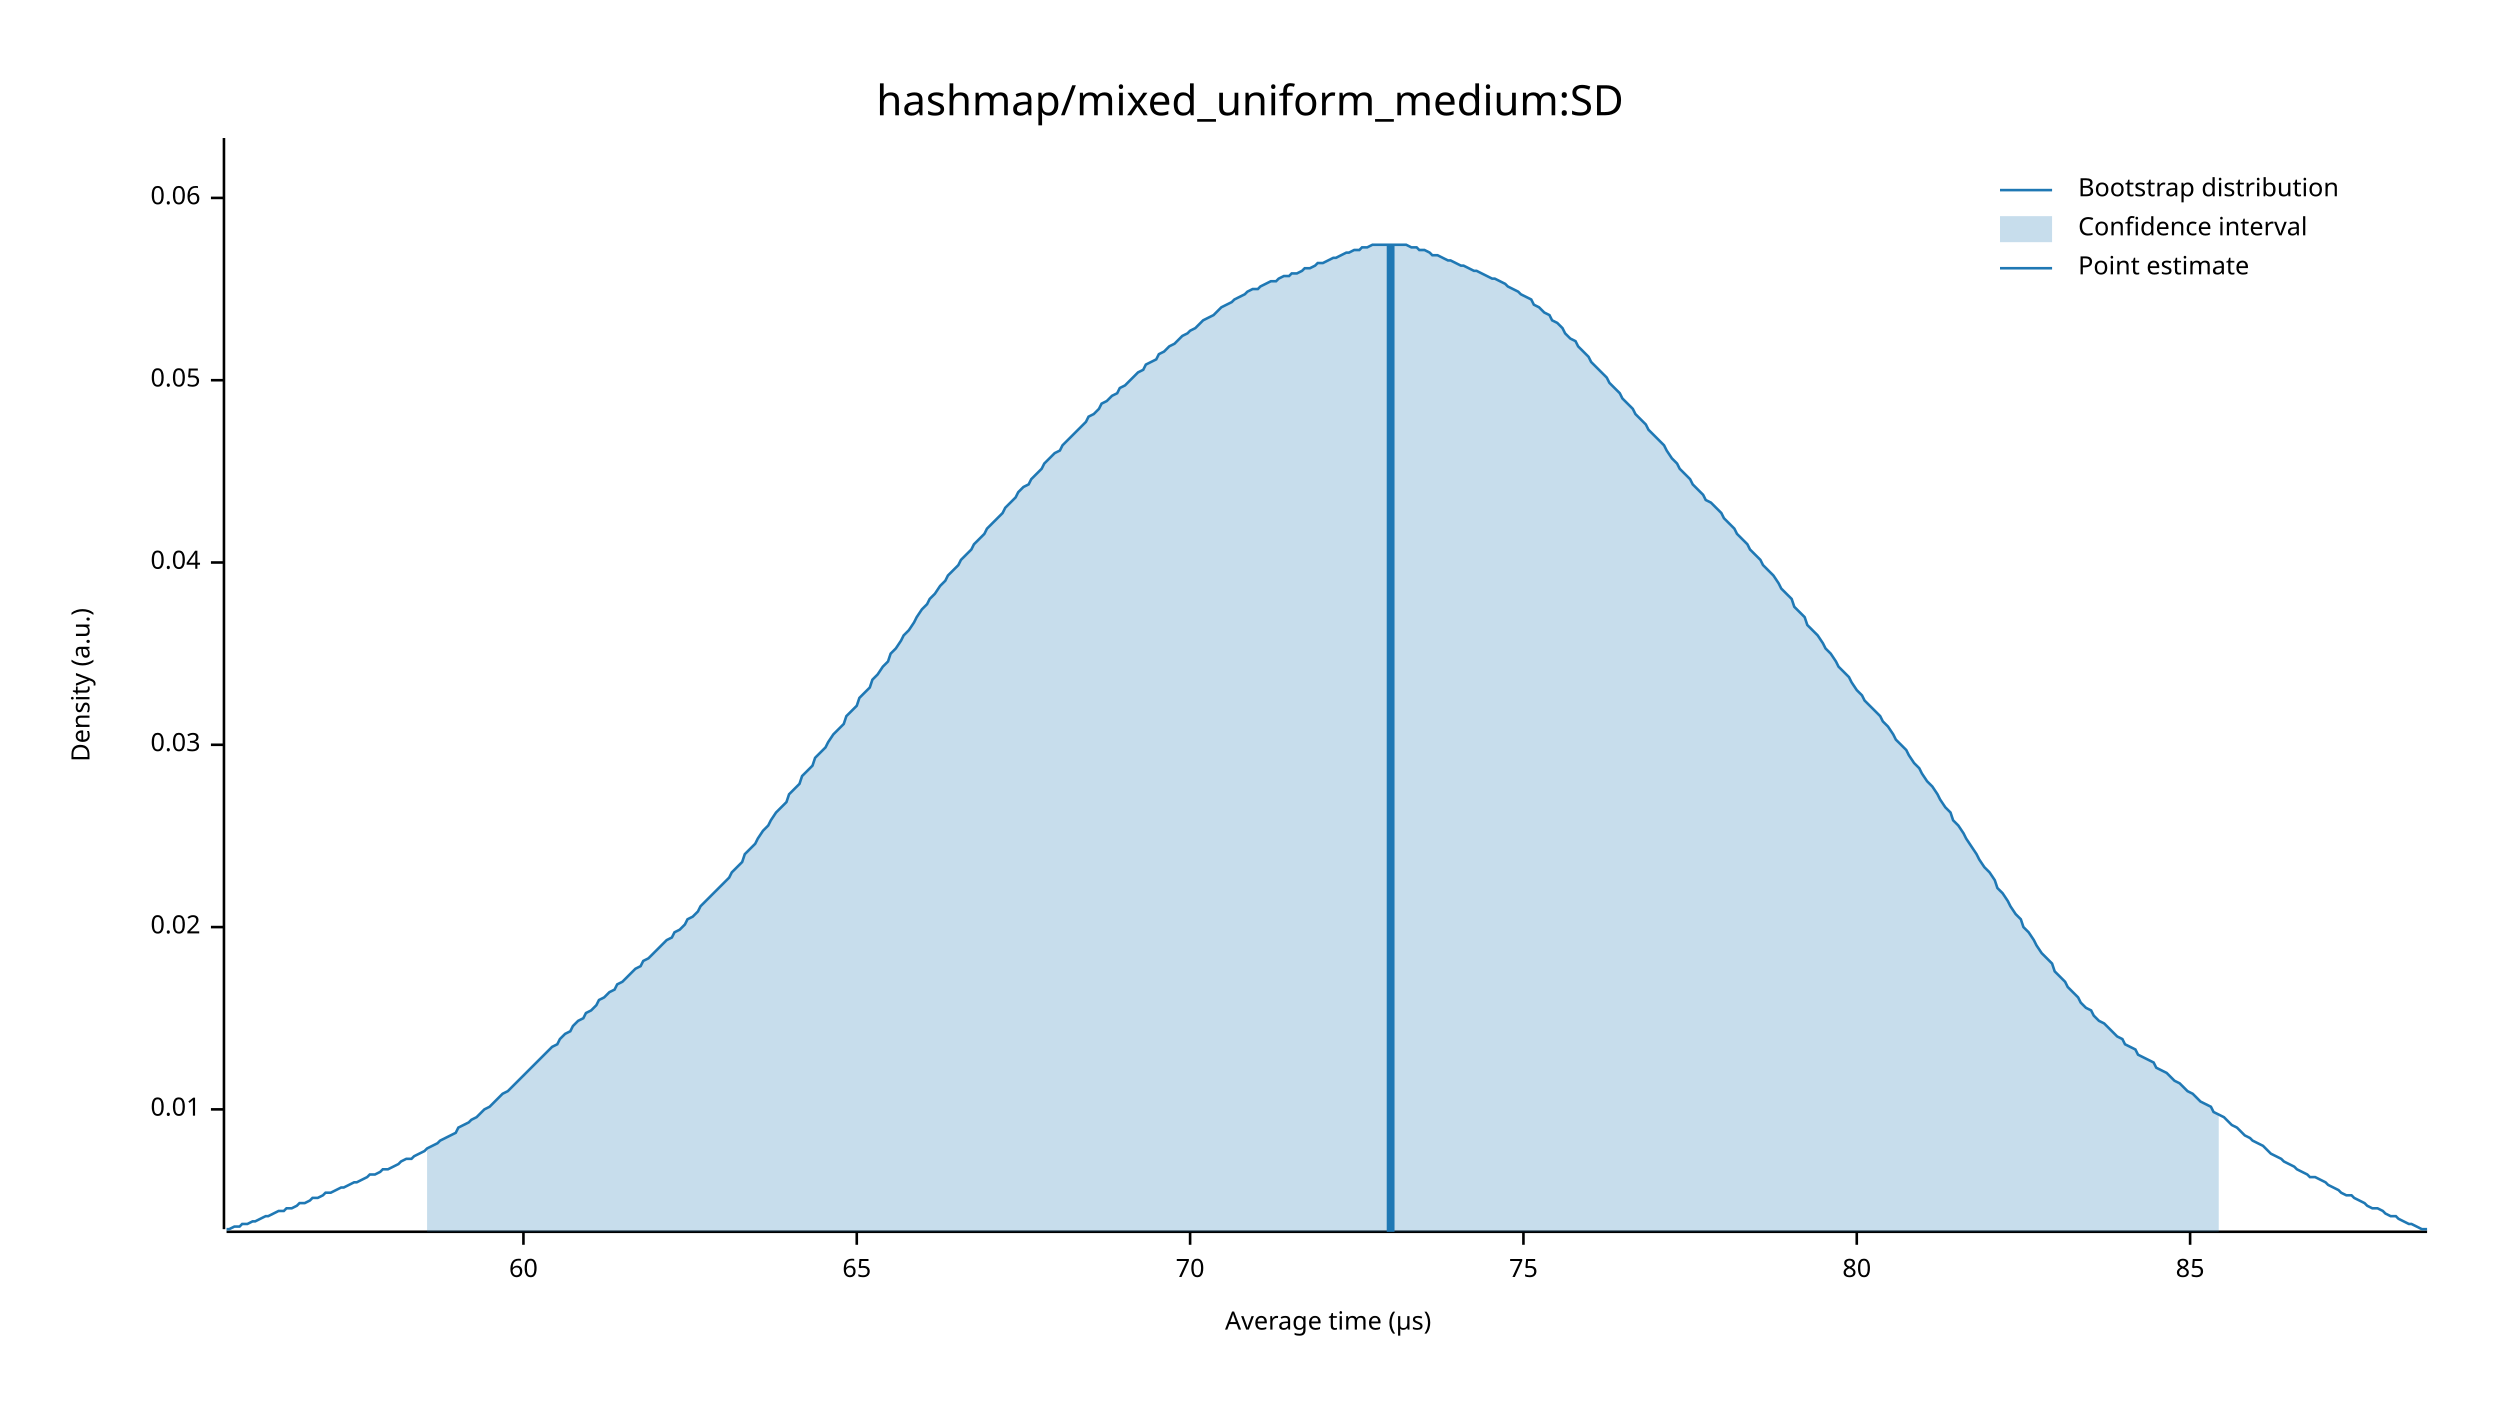
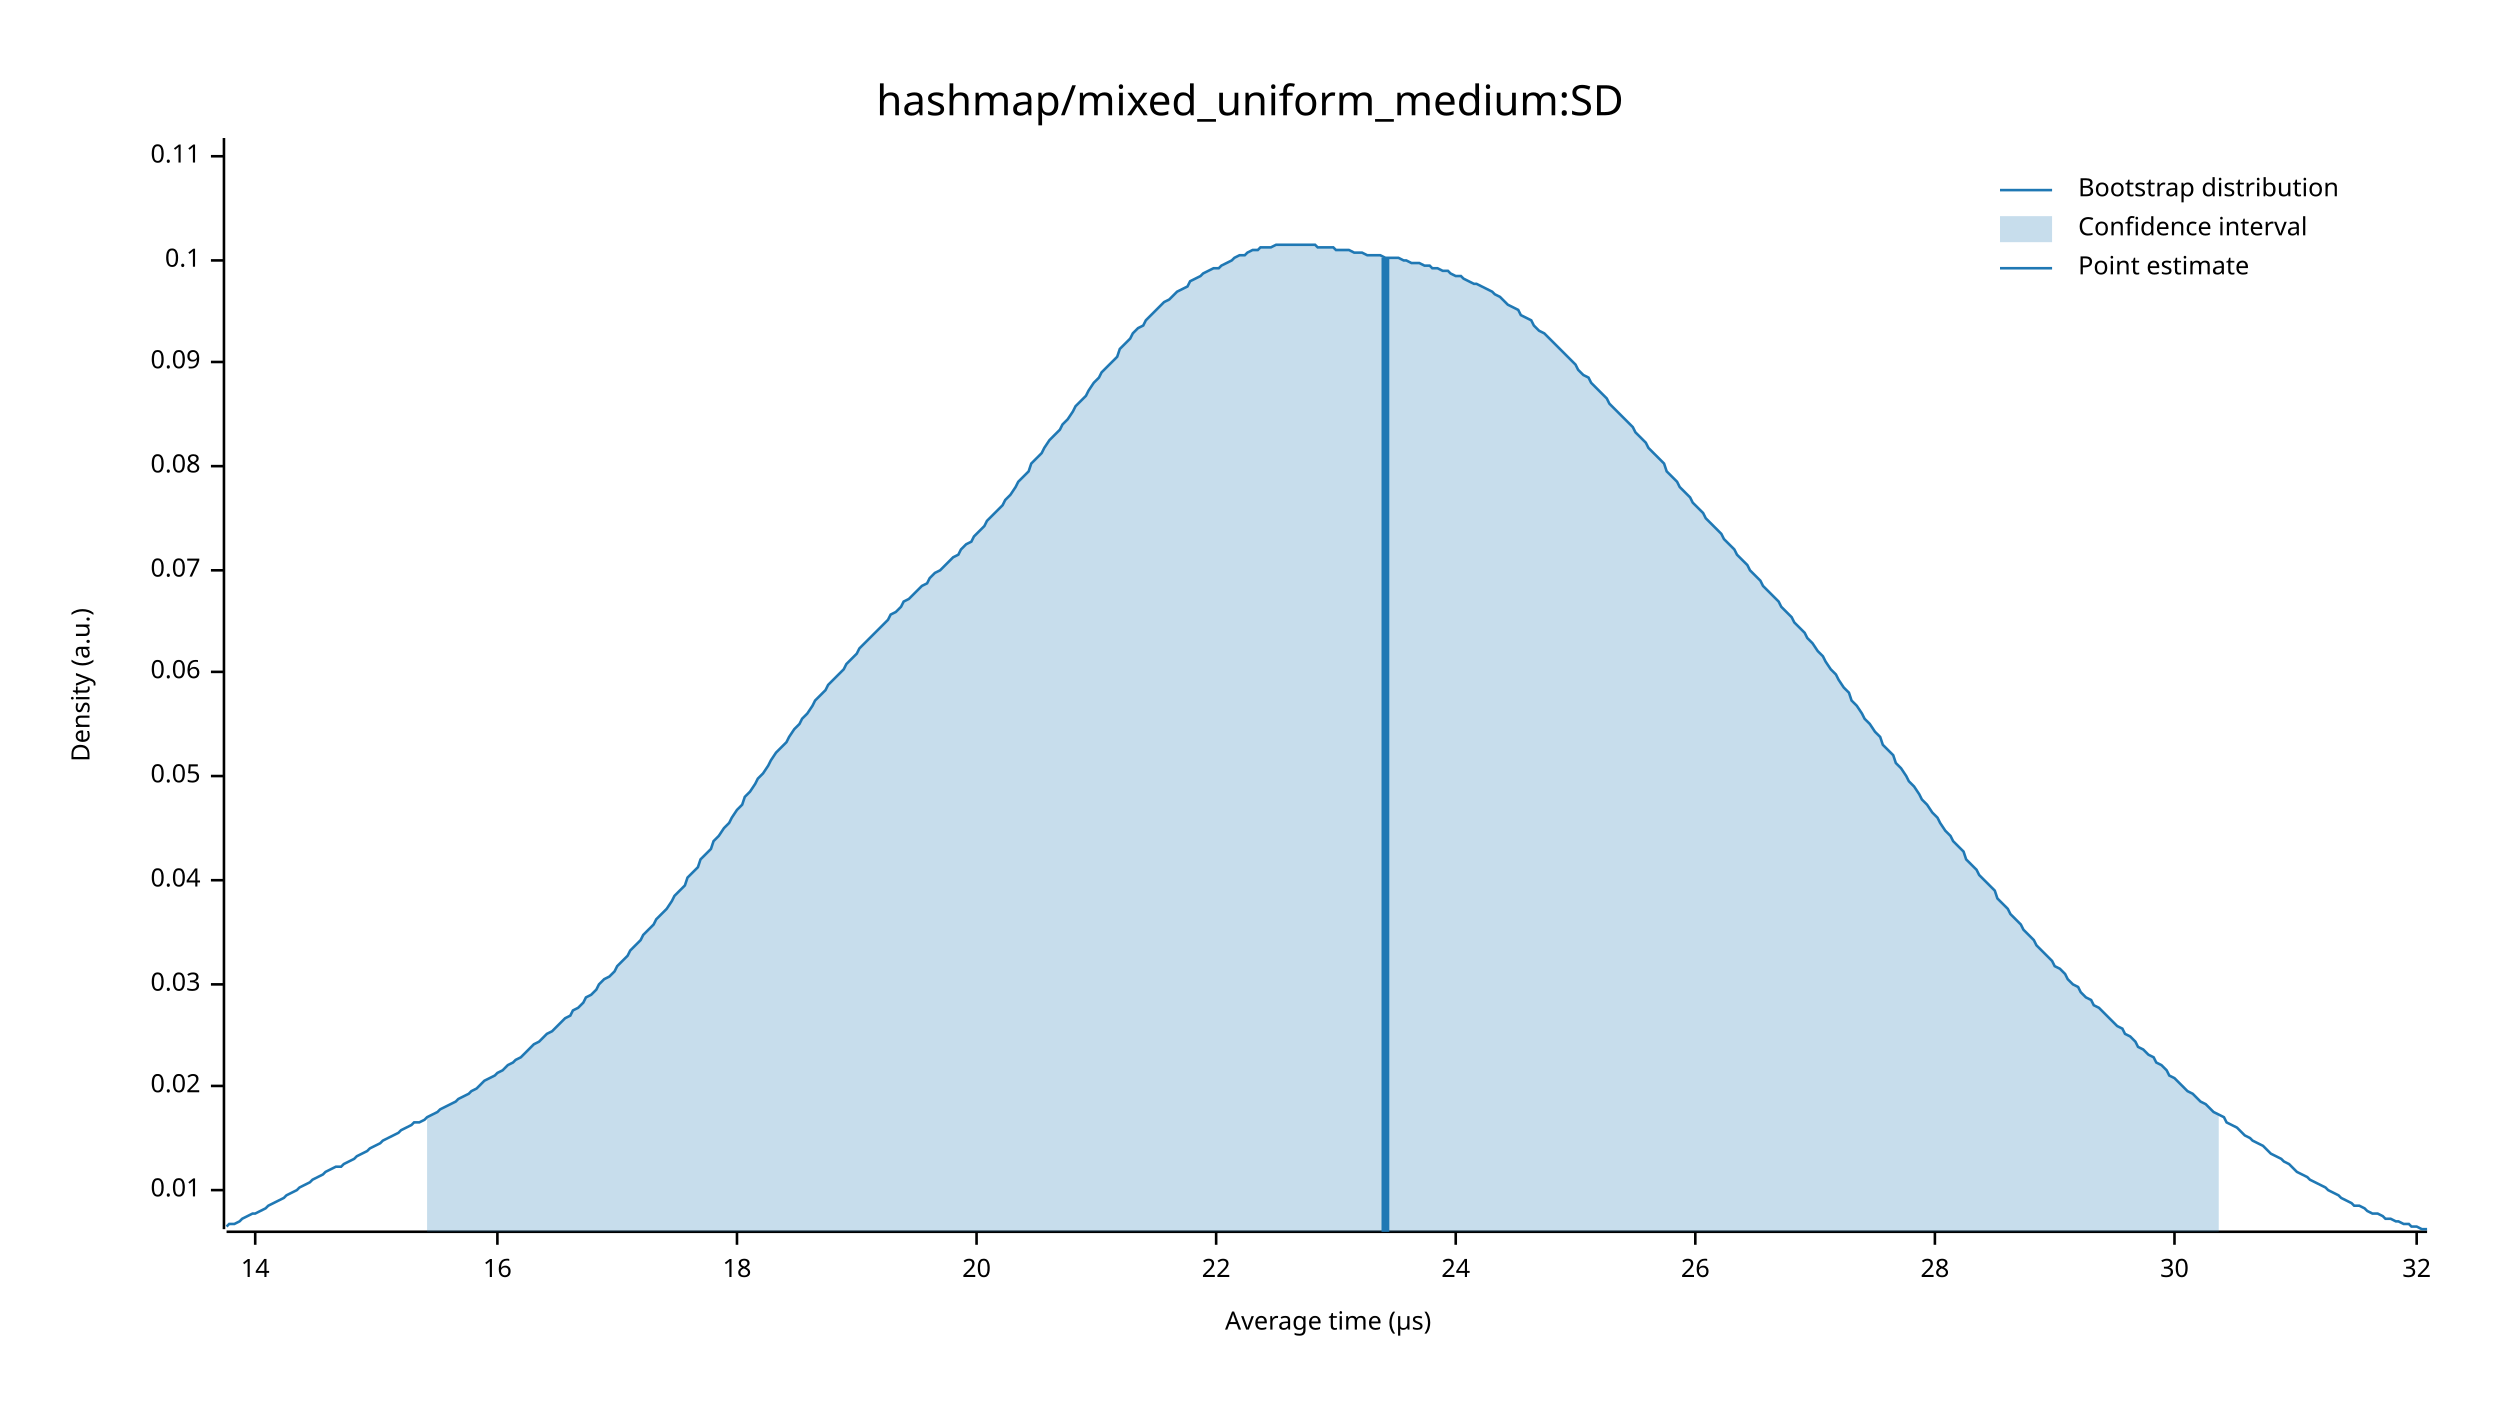
<svg xmlns="http://www.w3.org/2000/svg" width="960" height="540" viewBox="0 0 960 540">
  <text x="480" y="32" dy="0.76em" text-anchor="middle" font-family="sans-serif" font-size="16.129" opacity="1" fill="#000000">
hashmap/mixed_uniform_medium:SD
</text>
  <text x="27" y="263" dy="0.76em" text-anchor="middle" font-family="sans-serif" font-size="9.677" opacity="1" fill="#000000" transform="rotate(270, 27, 263)">
Density (a.u.)
</text>
  <text x="510" y="513" dy="-0.5ex" text-anchor="middle" font-family="sans-serif" font-size="9.677" opacity="1" fill="#000000">
Average time (µs)
</text>
  <polyline fill="none" opacity="1" stroke="#000000" stroke-width="1" points="86,53 86,472 " />
-   <text x="77" y="426" dy="0.5ex" text-anchor="end" font-family="sans-serif" font-size="9.677" opacity="1" fill="#000000">
+   <text x="77" y="457" dy="0.5ex" text-anchor="end" font-family="sans-serif" font-size="9.677" opacity="1" fill="#000000">
0.01
</text>
-   <polyline fill="none" opacity="1" stroke="#000000" stroke-width="1" points="81,426 86,426 " />
-   <text x="77" y="356" dy="0.5ex" text-anchor="end" font-family="sans-serif" font-size="9.677" opacity="1" fill="#000000">
+   <polyline fill="none" opacity="1" stroke="#000000" stroke-width="1" points="81,457 86,457 " />
+   <text x="77" y="417" dy="0.5ex" text-anchor="end" font-family="sans-serif" font-size="9.677" opacity="1" fill="#000000">
0.02
</text>
-   <polyline fill="none" opacity="1" stroke="#000000" stroke-width="1" points="81,356 86,356 " />
-   <text x="77" y="286" dy="0.5ex" text-anchor="end" font-family="sans-serif" font-size="9.677" opacity="1" fill="#000000">
+   <polyline fill="none" opacity="1" stroke="#000000" stroke-width="1" points="81,417 86,417 " />
+   <text x="77" y="378" dy="0.5ex" text-anchor="end" font-family="sans-serif" font-size="9.677" opacity="1" fill="#000000">
0.03
</text>
-   <polyline fill="none" opacity="1" stroke="#000000" stroke-width="1" points="81,286 86,286 " />
-   <text x="77" y="216" dy="0.5ex" text-anchor="end" font-family="sans-serif" font-size="9.677" opacity="1" fill="#000000">
+   <polyline fill="none" opacity="1" stroke="#000000" stroke-width="1" points="81,378 86,378 " />
+   <text x="77" y="338" dy="0.5ex" text-anchor="end" font-family="sans-serif" font-size="9.677" opacity="1" fill="#000000">
0.04
</text>
-   <polyline fill="none" opacity="1" stroke="#000000" stroke-width="1" points="81,216 86,216 " />
-   <text x="77" y="146" dy="0.5ex" text-anchor="end" font-family="sans-serif" font-size="9.677" opacity="1" fill="#000000">
+   <polyline fill="none" opacity="1" stroke="#000000" stroke-width="1" points="81,338 86,338 " />
+   <text x="77" y="298" dy="0.5ex" text-anchor="end" font-family="sans-serif" font-size="9.677" opacity="1" fill="#000000">
0.05
</text>
-   <polyline fill="none" opacity="1" stroke="#000000" stroke-width="1" points="81,146 86,146 " />
-   <text x="77" y="76" dy="0.5ex" text-anchor="end" font-family="sans-serif" font-size="9.677" opacity="1" fill="#000000">
+   <polyline fill="none" opacity="1" stroke="#000000" stroke-width="1" points="81,298 86,298 " />
+   <text x="77" y="258" dy="0.5ex" text-anchor="end" font-family="sans-serif" font-size="9.677" opacity="1" fill="#000000">
0.06
</text>
-   <polyline fill="none" opacity="1" stroke="#000000" stroke-width="1" points="81,76 86,76 " />
+   <polyline fill="none" opacity="1" stroke="#000000" stroke-width="1" points="81,258 86,258 " />
+   <text x="77" y="219" dy="0.5ex" text-anchor="end" font-family="sans-serif" font-size="9.677" opacity="1" fill="#000000">
+ 0.07
+ </text>
+   <polyline fill="none" opacity="1" stroke="#000000" stroke-width="1" points="81,219 86,219 " />
+   <text x="77" y="179" dy="0.5ex" text-anchor="end" font-family="sans-serif" font-size="9.677" opacity="1" fill="#000000">
+ 0.08
+ </text>
+   <polyline fill="none" opacity="1" stroke="#000000" stroke-width="1" points="81,179 86,179 " />
+   <text x="77" y="139" dy="0.5ex" text-anchor="end" font-family="sans-serif" font-size="9.677" opacity="1" fill="#000000">
+ 0.09
+ </text>
+   <polyline fill="none" opacity="1" stroke="#000000" stroke-width="1" points="81,139 86,139 " />
+   <text x="77" y="100" dy="0.5ex" text-anchor="end" font-family="sans-serif" font-size="9.677" opacity="1" fill="#000000">
+ 0.1
+ </text>
+   <polyline fill="none" opacity="1" stroke="#000000" stroke-width="1" points="81,100 86,100 " />
+   <text x="77" y="60" dy="0.5ex" text-anchor="end" font-family="sans-serif" font-size="9.677" opacity="1" fill="#000000">
+ 0.11
+ </text>
+   <polyline fill="none" opacity="1" stroke="#000000" stroke-width="1" points="81,60 86,60 " />
  <polyline fill="none" opacity="1" stroke="#000000" stroke-width="1" points="87,473 932,473 " />
-   <text x="201" y="483" dy="0.76em" text-anchor="middle" font-family="sans-serif" font-size="9.677" opacity="1" fill="#000000">
- 60
+   <text x="98" y="483" dy="0.76em" text-anchor="middle" font-family="sans-serif" font-size="9.677" opacity="1" fill="#000000">
+ 14
</text>
-   <polyline fill="none" opacity="1" stroke="#000000" stroke-width="1" points="201,473 201,478 " />
-   <text x="329" y="483" dy="0.76em" text-anchor="middle" font-family="sans-serif" font-size="9.677" opacity="1" fill="#000000">
- 65
+   <polyline fill="none" opacity="1" stroke="#000000" stroke-width="1" points="98,473 98,478 " />
+   <text x="191" y="483" dy="0.76em" text-anchor="middle" font-family="sans-serif" font-size="9.677" opacity="1" fill="#000000">
+ 16
</text>
-   <polyline fill="none" opacity="1" stroke="#000000" stroke-width="1" points="329,473 329,478 " />
-   <text x="457" y="483" dy="0.76em" text-anchor="middle" font-family="sans-serif" font-size="9.677" opacity="1" fill="#000000">
- 70
+   <polyline fill="none" opacity="1" stroke="#000000" stroke-width="1" points="191,473 191,478 " />
+   <text x="283" y="483" dy="0.76em" text-anchor="middle" font-family="sans-serif" font-size="9.677" opacity="1" fill="#000000">
+ 18
</text>
-   <polyline fill="none" opacity="1" stroke="#000000" stroke-width="1" points="457,473 457,478 " />
-   <text x="585" y="483" dy="0.76em" text-anchor="middle" font-family="sans-serif" font-size="9.677" opacity="1" fill="#000000">
- 75
+   <polyline fill="none" opacity="1" stroke="#000000" stroke-width="1" points="283,473 283,478 " />
+   <text x="375" y="483" dy="0.76em" text-anchor="middle" font-family="sans-serif" font-size="9.677" opacity="1" fill="#000000">
+ 20
</text>
-   <polyline fill="none" opacity="1" stroke="#000000" stroke-width="1" points="585,473 585,478 " />
-   <text x="713" y="483" dy="0.76em" text-anchor="middle" font-family="sans-serif" font-size="9.677" opacity="1" fill="#000000">
- 80
+   <polyline fill="none" opacity="1" stroke="#000000" stroke-width="1" points="375,473 375,478 " />
+   <text x="467" y="483" dy="0.76em" text-anchor="middle" font-family="sans-serif" font-size="9.677" opacity="1" fill="#000000">
+ 22
</text>
-   <polyline fill="none" opacity="1" stroke="#000000" stroke-width="1" points="713,473 713,478 " />
-   <text x="841" y="483" dy="0.76em" text-anchor="middle" font-family="sans-serif" font-size="9.677" opacity="1" fill="#000000">
- 85
+   <polyline fill="none" opacity="1" stroke="#000000" stroke-width="1" points="467,473 467,478 " />
+   <text x="559" y="483" dy="0.76em" text-anchor="middle" font-family="sans-serif" font-size="9.677" opacity="1" fill="#000000">
+ 24
</text>
-   <polyline fill="none" opacity="1" stroke="#000000" stroke-width="1" points="841,473 841,478 " />
-   <polyline fill="none" opacity="1" stroke="#1F78B4" stroke-width="1" points="87,472 88,472 90,471 92,471 93,470 95,470 97,469 98,469 100,468 102,467 103,467 105,466 107,465 109,465 110,464 112,464 114,463 115,462 117,462 119,461 120,460 122,460 124,459 125,458 127,458 129,457 131,456 132,456 134,455 136,454 137,454 139,453 141,452 142,451 144,451 146,450 147,449 149,449 151,448 153,447 154,446 156,445 158,445 159,444 161,443 163,442 164,441 166,440 168,439 169,438 171,437 173,436 175,435 176,433 178,432 180,431 181,430 183,429 185,427 186,426 188,425 190,423 191,422 193,420 195,419 197,417 198,416 200,414 202,412 203,411 205,409 207,407 208,406 210,404 212,402 214,401 215,399 217,397 219,396 220,394 222,392 224,391 225,389 227,388 229,386 230,384 232,383 234,381 236,380 237,378 239,377 241,375 242,374 244,372 246,371 247,369 249,368 251,366 252,365 254,363 256,361 258,360 259,358 261,357 263,355 264,353 266,352 268,350 269,348 271,346 273,344 274,343 276,341 278,339 280,337 281,335 283,333 285,331 286,328 288,326 290,324 291,322 293,319 295,317 296,315 298,312 300,310 302,308 303,305 305,303 307,301 308,298 310,296 312,294 313,291 315,289 317,287 318,285 320,282 322,280 324,278 325,275 327,273 329,271 330,268 332,266 334,264 335,261 337,259 339,256 341,254 342,251 344,249 346,246 347,244 349,242 351,239 352,237 354,234 356,232 357,230 359,228 361,225 363,223 364,221 366,219 368,217 369,215 371,213 373,211 374,209 376,207 378,205 379,203 381,201 383,199 385,197 386,195 388,193 390,191 391,189 393,187 395,186 396,184 398,182 400,180 401,178 403,176 405,174 407,173 408,171 410,169 412,167 413,166 415,164 417,162 418,160 420,159 422,157 423,155 425,154 427,152 429,151 430,149 432,148 434,146 435,145 437,143 439,142 440,140 442,139 444,138 445,136 447,135 449,133 451,132 452,131 454,129 456,128 457,127 459,126 461,124 462,123 464,122 466,121 468,119 469,118 471,117 473,116 474,115 476,114 478,113 479,112 481,111 483,111 484,110 486,109 488,108 490,108 491,107 493,106 495,106 496,105 498,105 500,104 501,103 503,103 505,102 506,101 508,101 510,100 512,99 513,99 515,98 517,97 518,97 520,96 522,96 523,95 525,95 527,94 528,94 530,94 532,94 534,94 535,94 537,94 539,94 540,94 542,95 544,95 545,96 547,96 549,97 550,98 552,98 554,99 556,100 557,100 559,101 561,102 562,102 564,103 566,104 567,104 569,105 571,106 573,107 574,107 576,108 578,109 579,110 581,111 583,112 584,113 586,114 588,115 589,117 591,118 593,120 595,121 596,123 598,124 600,126 601,128 603,130 605,131 606,133 608,135 610,137 611,139 613,141 615,143 617,145 618,147 620,149 622,151 623,153 625,155 627,157 628,159 630,161 632,163 633,165 635,167 637,169 639,171 640,173 642,176 644,178 645,180 647,182 649,184 650,186 652,188 654,190 655,192 657,193 659,195 661,197 662,199 664,201 666,203 667,205 669,207 671,209 672,211 674,213 676,215 677,217 679,219 681,221 683,224 684,226 686,228 688,230 689,233 691,235 693,237 694,240 696,242 698,244 700,247 701,249 703,251 705,254 706,256 708,258 710,260 711,262 713,265 715,267 716,269 718,271 720,273 722,275 723,277 725,279 727,282 728,284 730,286 732,288 733,290 735,293 737,295 738,297 740,300 742,302 744,305 745,307 747,310 749,312 750,315 752,317 754,320 755,322 757,325 759,328 760,330 762,333 764,335 766,338 767,341 769,343 771,346 772,348 774,351 776,353 777,356 779,358 781,361 782,363 784,366 786,368 788,370 789,373 791,375 793,377 794,379 796,381 798,383 799,385 801,387 803,388 804,390 806,392 808,393 810,395 811,396 813,398 815,399 816,401 818,402 820,403 821,405 823,406 825,407 827,408 828,410 830,411 832,412 833,413 835,415 837,416 838,417 840,419 842,420 843,421 845,423 847,424 849,425 850,427 852,428 854,429 855,430 857,432 859,433 860,434 862,436 864,437 865,438 867,439 869,440 871,442 872,443 874,444 876,445 877,446 879,447 881,448 882,449 884,450 886,451 887,452 889,452 891,453 893,454 894,455 896,456 898,457 899,458 901,459 903,459 904,460 906,461 908,462 909,463 911,464 913,464 915,465 916,466 918,467 920,467 921,468 923,469 925,470 926,470 928,471 930,472 932,472 " />
-   <polygon opacity="0.25" fill="#1F78B4" points="164,441 166,440 168,439 169,438 171,437 173,436 175,435 176,433 178,432 180,431 181,430 183,429 185,427 186,426 188,425 190,423 191,422 193,420 195,419 197,417 198,416 200,414 202,412 203,411 205,409 207,407 208,406 210,404 212,402 214,401 215,399 217,397 219,396 220,394 222,392 224,391 225,389 227,388 229,386 230,384 232,383 234,381 236,380 237,378 239,377 241,375 242,374 244,372 246,371 247,369 249,368 251,366 252,365 254,363 256,361 258,360 259,358 261,357 263,355 264,353 266,352 268,350 269,348 271,346 273,344 274,343 276,341 278,339 280,337 281,335 283,333 285,331 286,328 288,326 290,324 291,322 293,319 295,317 296,315 298,312 300,310 302,308 303,305 305,303 307,301 308,298 310,296 312,294 313,291 315,289 317,287 318,285 320,282 322,280 324,278 325,275 327,273 329,271 330,268 332,266 334,264 335,261 337,259 339,256 341,254 342,251 344,249 346,246 347,244 349,242 351,239 352,237 354,234 356,232 357,230 359,228 361,225 363,223 364,221 366,219 368,217 369,215 371,213 373,211 374,209 376,207 378,205 379,203 381,201 383,199 385,197 386,195 388,193 390,191 391,189 393,187 395,186 396,184 398,182 400,180 401,178 403,176 405,174 407,173 408,171 410,169 412,167 413,166 415,164 417,162 418,160 420,159 422,157 423,155 425,154 427,152 429,151 430,149 432,148 434,146 435,145 437,143 439,142 440,140 442,139 444,138 445,136 447,135 449,133 451,132 452,131 454,129 456,128 457,127 459,126 461,124 462,123 464,122 466,121 468,119 469,118 471,117 473,116 474,115 476,114 478,113 479,112 481,111 483,111 484,110 486,109 488,108 490,108 491,107 493,106 495,106 496,105 498,105 500,104 501,103 503,103 505,102 506,101 508,101 510,100 512,99 513,99 515,98 517,97 518,97 520,96 522,96 523,95 525,95 527,94 528,94 530,94 532,94 534,94 535,94 537,94 539,94 540,94 542,95 544,95 545,96 547,96 549,97 550,98 552,98 554,99 556,100 557,100 559,101 561,102 562,102 564,103 566,104 567,104 569,105 571,106 573,107 574,107 576,108 578,109 579,110 581,111 583,112 584,113 586,114 588,115 589,117 591,118 593,120 595,121 596,123 598,124 600,126 601,128 603,130 605,131 606,133 608,135 610,137 611,139 613,141 615,143 617,145 618,147 620,149 622,151 623,153 625,155 627,157 628,159 630,161 632,163 633,165 635,167 637,169 639,171 640,173 642,176 644,178 645,180 647,182 649,184 650,186 652,188 654,190 655,192 657,193 659,195 661,197 662,199 664,201 666,203 667,205 669,207 671,209 672,211 674,213 676,215 677,217 679,219 681,221 683,224 684,226 686,228 688,230 689,233 691,235 693,237 694,240 696,242 698,244 700,247 701,249 703,251 705,254 706,256 708,258 710,260 711,262 713,265 715,267 716,269 718,271 720,273 722,275 723,277 725,279 727,282 728,284 730,286 732,288 733,290 735,293 737,295 738,297 740,300 742,302 744,305 745,307 747,310 749,312 750,315 752,317 754,320 755,322 757,325 759,328 760,330 762,333 764,335 766,338 767,341 769,343 771,346 772,348 774,351 776,353 777,356 779,358 781,361 782,363 784,366 786,368 788,370 789,373 791,375 793,377 794,379 796,381 798,383 799,385 801,387 803,388 804,390 806,392 808,393 810,395 811,396 813,398 815,399 816,401 818,402 820,403 821,405 823,406 825,407 827,408 828,410 830,411 832,412 833,413 835,415 837,416 838,417 840,419 842,420 843,421 845,423 847,424 849,425 850,427 852,428 852,473 164,473 " />
-   <polyline fill="none" opacity="1" stroke="#1F78B4" stroke-width="3" points="534,473 534,94 " />
+   <polyline fill="none" opacity="1" stroke="#000000" stroke-width="1" points="559,473 559,478 " />
+   <text x="651" y="483" dy="0.76em" text-anchor="middle" font-family="sans-serif" font-size="9.677" opacity="1" fill="#000000">
+ 26
+ </text>
+   <polyline fill="none" opacity="1" stroke="#000000" stroke-width="1" points="651,473 651,478 " />
+   <text x="743" y="483" dy="0.76em" text-anchor="middle" font-family="sans-serif" font-size="9.677" opacity="1" fill="#000000">
+ 28
+ </text>
+   <polyline fill="none" opacity="1" stroke="#000000" stroke-width="1" points="743,473 743,478 " />
+   <text x="835" y="483" dy="0.76em" text-anchor="middle" font-family="sans-serif" font-size="9.677" opacity="1" fill="#000000">
+ 30
+ </text>
+   <polyline fill="none" opacity="1" stroke="#000000" stroke-width="1" points="835,473 835,478 " />
+   <text x="928" y="483" dy="0.76em" text-anchor="middle" font-family="sans-serif" font-size="9.677" opacity="1" fill="#000000">
+ 32
+ </text>
+   <polyline fill="none" opacity="1" stroke="#000000" stroke-width="1" points="928,473 928,478 " />
+   <polyline fill="none" opacity="1" stroke="#1F78B4" stroke-width="1" points="87,471 88,470 90,470 92,469 93,468 95,467 97,466 98,466 100,465 102,464 103,463 105,462 107,461 109,460 110,459 112,458 114,457 115,456 117,455 119,454 120,453 122,452 124,451 125,450 127,449 129,448 131,448 132,447 134,446 136,445 137,444 139,443 141,442 142,441 144,440 146,439 147,438 149,437 151,436 153,435 154,434 156,433 158,432 159,431 161,431 163,430 164,429 166,428 168,427 169,426 171,425 173,424 175,423 176,422 178,421 180,420 181,419 183,418 185,416 186,415 188,414 190,413 191,412 193,411 195,409 197,408 198,407 200,406 202,404 203,403 205,401 207,400 208,399 210,397 212,396 214,394 215,393 217,391 219,390 220,388 222,387 224,385 225,383 227,382 229,380 230,378 232,376 234,375 236,373 237,371 239,369 241,367 242,365 244,363 246,361 247,359 249,357 251,355 252,353 254,351 256,349 258,346 259,344 261,342 263,340 264,337 266,335 268,333 269,330 271,328 273,326 274,323 276,321 278,318 280,316 281,314 283,311 285,309 286,306 288,304 290,301 291,299 293,297 295,294 296,292 298,289 300,287 302,285 303,283 305,280 307,278 308,276 310,274 312,271 313,269 315,267 317,265 318,263 320,261 322,259 324,257 325,255 327,253 329,251 330,249 332,247 334,245 335,244 337,242 339,240 341,238 342,236 344,235 346,233 347,231 349,230 351,228 352,227 354,225 356,224 357,222 359,220 361,219 363,217 364,216 366,214 368,213 369,211 371,209 373,208 374,206 376,204 378,202 379,200 381,198 383,196 385,194 386,192 388,190 390,187 391,185 393,183 395,181 396,178 398,176 400,174 401,172 403,169 405,167 407,165 408,163 410,161 412,158 413,156 415,154 417,152 418,150 420,147 422,145 423,143 425,141 427,139 429,137 430,134 432,132 434,130 435,128 437,126 439,125 440,123 442,121 444,119 445,118 447,116 449,115 451,113 452,112 454,111 456,110 457,108 459,107 461,106 462,105 464,104 466,103 468,103 469,102 471,101 473,100 474,99 476,98 478,98 479,97 481,96 483,96 484,95 486,95 488,95 490,94 491,94 493,94 495,94 496,94 498,94 500,94 501,94 503,94 505,94 506,95 508,95 510,95 512,95 513,96 515,96 517,96 518,96 520,97 522,97 523,97 525,98 527,98 528,98 530,98 532,99 534,99 535,99 537,99 539,100 540,100 542,101 544,101 545,101 547,102 549,102 550,103 552,103 554,104 556,104 557,105 559,106 561,106 562,107 564,108 566,109 567,109 569,110 571,111 573,112 574,113 576,114 578,116 579,117 581,118 583,119 584,121 586,122 588,123 589,125 591,127 593,128 595,130 596,131 598,133 600,135 601,136 603,138 605,140 606,142 608,144 610,145 611,147 613,149 615,151 617,153 618,155 620,157 622,159 623,160 625,162 627,164 628,166 630,168 632,170 633,172 635,174 637,176 639,178 640,181 642,183 644,185 645,187 647,189 649,191 650,193 652,195 654,197 655,199 657,201 659,203 661,205 662,207 664,209 666,211 667,213 669,215 671,217 672,219 674,221 676,223 677,225 679,227 681,229 683,231 684,233 686,235 688,237 689,239 691,241 693,243 694,245 696,247 698,250 700,252 701,254 703,257 705,259 706,261 708,264 710,266 711,269 713,271 715,274 716,276 718,278 720,281 722,283 723,286 725,288 727,290 728,293 730,295 732,298 733,300 735,302 737,305 738,307 740,309 742,312 744,314 745,316 747,319 749,321 750,323 752,325 754,327 755,330 757,332 759,334 760,336 762,338 764,340 766,342 767,345 769,347 771,349 772,351 774,353 776,355 777,357 779,359 781,361 782,363 784,365 786,367 788,369 789,371 791,372 793,374 794,376 796,378 798,379 799,381 801,383 803,384 804,386 806,387 808,389 810,391 811,392 813,394 815,395 816,397 818,398 820,400 821,402 823,403 825,405 827,406 828,408 830,409 832,411 833,413 835,414 837,416 838,417 840,419 842,420 843,421 845,423 847,424 849,426 850,427 852,428 854,429 855,431 857,432 859,433 860,434 862,436 864,437 865,438 867,439 869,440 871,442 872,443 874,444 876,445 877,446 879,447 881,449 882,450 884,451 886,452 887,453 889,454 891,455 893,456 894,457 896,458 898,459 899,460 901,461 903,462 904,463 906,463 908,464 909,465 911,466 913,466 915,467 916,468 918,468 920,469 921,469 923,470 925,470 926,471 928,471 930,472 932,472 " />
+   <polygon opacity="0.25" fill="#1F78B4" points="164,429 166,428 168,427 169,426 171,425 173,424 175,423 176,422 178,421 180,420 181,419 183,418 185,416 186,415 188,414 190,413 191,412 193,411 195,409 197,408 198,407 200,406 202,404 203,403 205,401 207,400 208,399 210,397 212,396 214,394 215,393 217,391 219,390 220,388 222,387 224,385 225,383 227,382 229,380 230,378 232,376 234,375 236,373 237,371 239,369 241,367 242,365 244,363 246,361 247,359 249,357 251,355 252,353 254,351 256,349 258,346 259,344 261,342 263,340 264,337 266,335 268,333 269,330 271,328 273,326 274,323 276,321 278,318 280,316 281,314 283,311 285,309 286,306 288,304 290,301 291,299 293,297 295,294 296,292 298,289 300,287 302,285 303,283 305,280 307,278 308,276 310,274 312,271 313,269 315,267 317,265 318,263 320,261 322,259 324,257 325,255 327,253 329,251 330,249 332,247 334,245 335,244 337,242 339,240 341,238 342,236 344,235 346,233 347,231 349,230 351,228 352,227 354,225 356,224 357,222 359,220 361,219 363,217 364,216 366,214 368,213 369,211 371,209 373,208 374,206 376,204 378,202 379,200 381,198 383,196 385,194 386,192 388,190 390,187 391,185 393,183 395,181 396,178 398,176 400,174 401,172 403,169 405,167 407,165 408,163 410,161 412,158 413,156 415,154 417,152 418,150 420,147 422,145 423,143 425,141 427,139 429,137 430,134 432,132 434,130 435,128 437,126 439,125 440,123 442,121 444,119 445,118 447,116 449,115 451,113 452,112 454,111 456,110 457,108 459,107 461,106 462,105 464,104 466,103 468,103 469,102 471,101 473,100 474,99 476,98 478,98 479,97 481,96 483,96 484,95 486,95 488,95 490,94 491,94 493,94 495,94 496,94 498,94 500,94 501,94 503,94 505,94 506,95 508,95 510,95 512,95 513,96 515,96 517,96 518,96 520,97 522,97 523,97 525,98 527,98 528,98 530,98 532,99 534,99 535,99 537,99 539,100 540,100 542,101 544,101 545,101 547,102 549,102 550,103 552,103 554,104 556,104 557,105 559,106 561,106 562,107 564,108 566,109 567,109 569,110 571,111 573,112 574,113 576,114 578,116 579,117 581,118 583,119 584,121 586,122 588,123 589,125 591,127 593,128 595,130 596,131 598,133 600,135 601,136 603,138 605,140 606,142 608,144 610,145 611,147 613,149 615,151 617,153 618,155 620,157 622,159 623,160 625,162 627,164 628,166 630,168 632,170 633,172 635,174 637,176 639,178 640,181 642,183 644,185 645,187 647,189 649,191 650,193 652,195 654,197 655,199 657,201 659,203 661,205 662,207 664,209 666,211 667,213 669,215 671,217 672,219 674,221 676,223 677,225 679,227 681,229 683,231 684,233 686,235 688,237 689,239 691,241 693,243 694,245 696,247 698,250 700,252 701,254 703,257 705,259 706,261 708,264 710,266 711,269 713,271 715,274 716,276 718,278 720,281 722,283 723,286 725,288 727,290 728,293 730,295 732,298 733,300 735,302 737,305 738,307 740,309 742,312 744,314 745,316 747,319 749,321 750,323 752,325 754,327 755,330 757,332 759,334 760,336 762,338 764,340 766,342 767,345 769,347 771,349 772,351 774,353 776,355 777,357 779,359 781,361 782,363 784,365 786,367 788,369 789,371 791,372 793,374 794,376 796,378 798,379 799,381 801,383 803,384 804,386 806,387 808,389 810,391 811,392 813,394 815,395 816,397 818,398 820,400 821,402 823,403 825,405 827,406 828,408 830,409 832,411 833,413 835,414 837,416 838,417 840,419 842,420 843,421 845,423 847,424 849,426 850,427 852,428 852,473 164,473 " />
+   <polyline fill="none" opacity="1" stroke="#1F78B4" stroke-width="3" points="532,473 532,99 " />
  <text x="798" y="68" dy="0.76em" text-anchor="start" font-family="sans-serif" font-size="9.677" opacity="1" fill="#000000">
Bootstrap distribution
</text>
  <text x="798" y="83" dy="0.76em" text-anchor="start" font-family="sans-serif" font-size="9.677" opacity="1" fill="#000000">
Confidence interval
</text>
  <text x="798" y="98" dy="0.76em" text-anchor="start" font-family="sans-serif" font-size="9.677" opacity="1" fill="#000000">
Point estimate
</text>
  <polyline fill="none" opacity="1" stroke="#1F78B4" stroke-width="1" points="768,73 788,73 " />
  <rect x="768" y="83" width="20" height="10" opacity="0.25" fill="#1F78B4" stroke="none" />
  <polyline fill="none" opacity="1" stroke="#1F78B4" stroke-width="1" points="768,103 788,103 " />
</svg>
